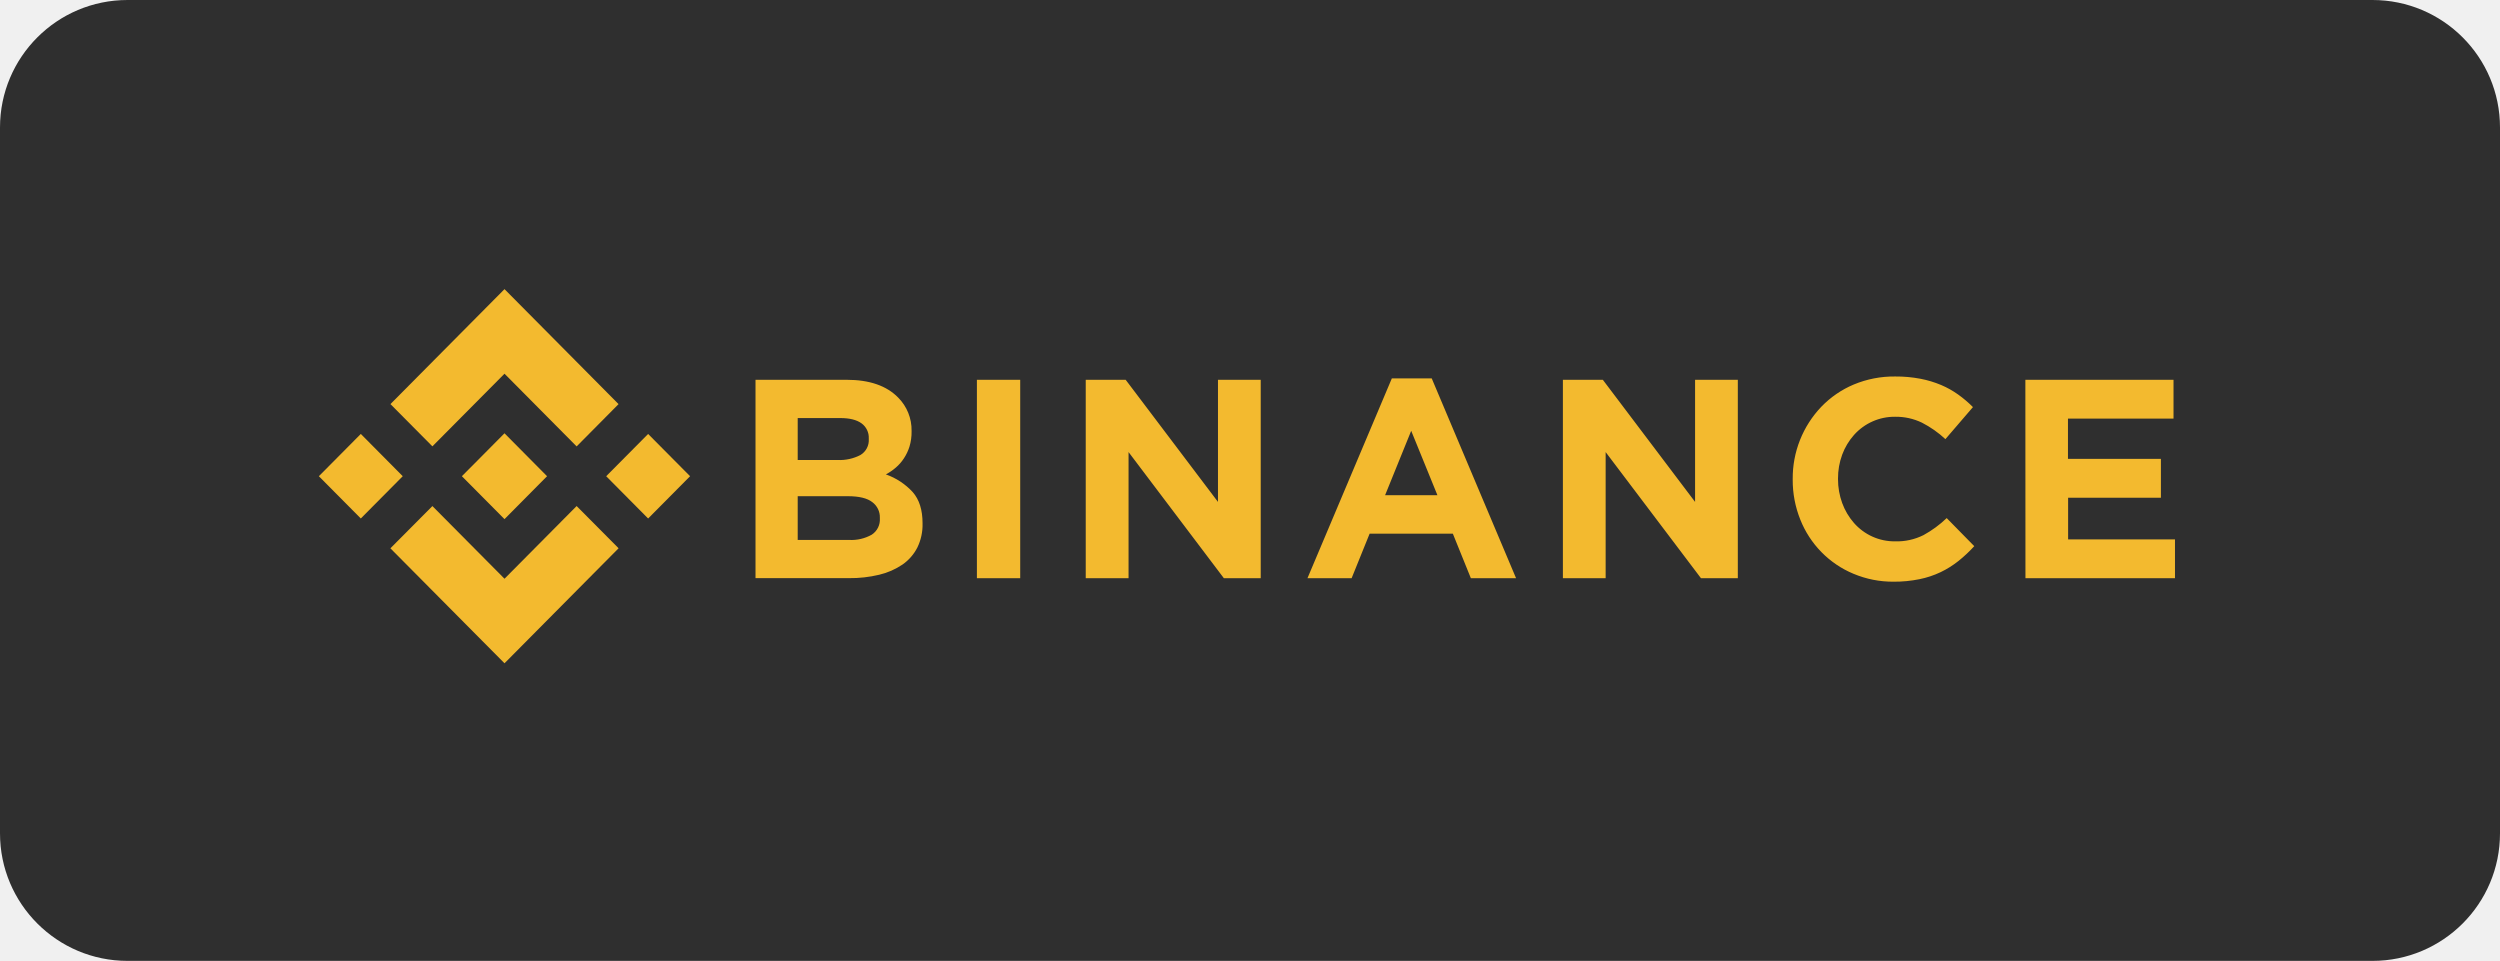
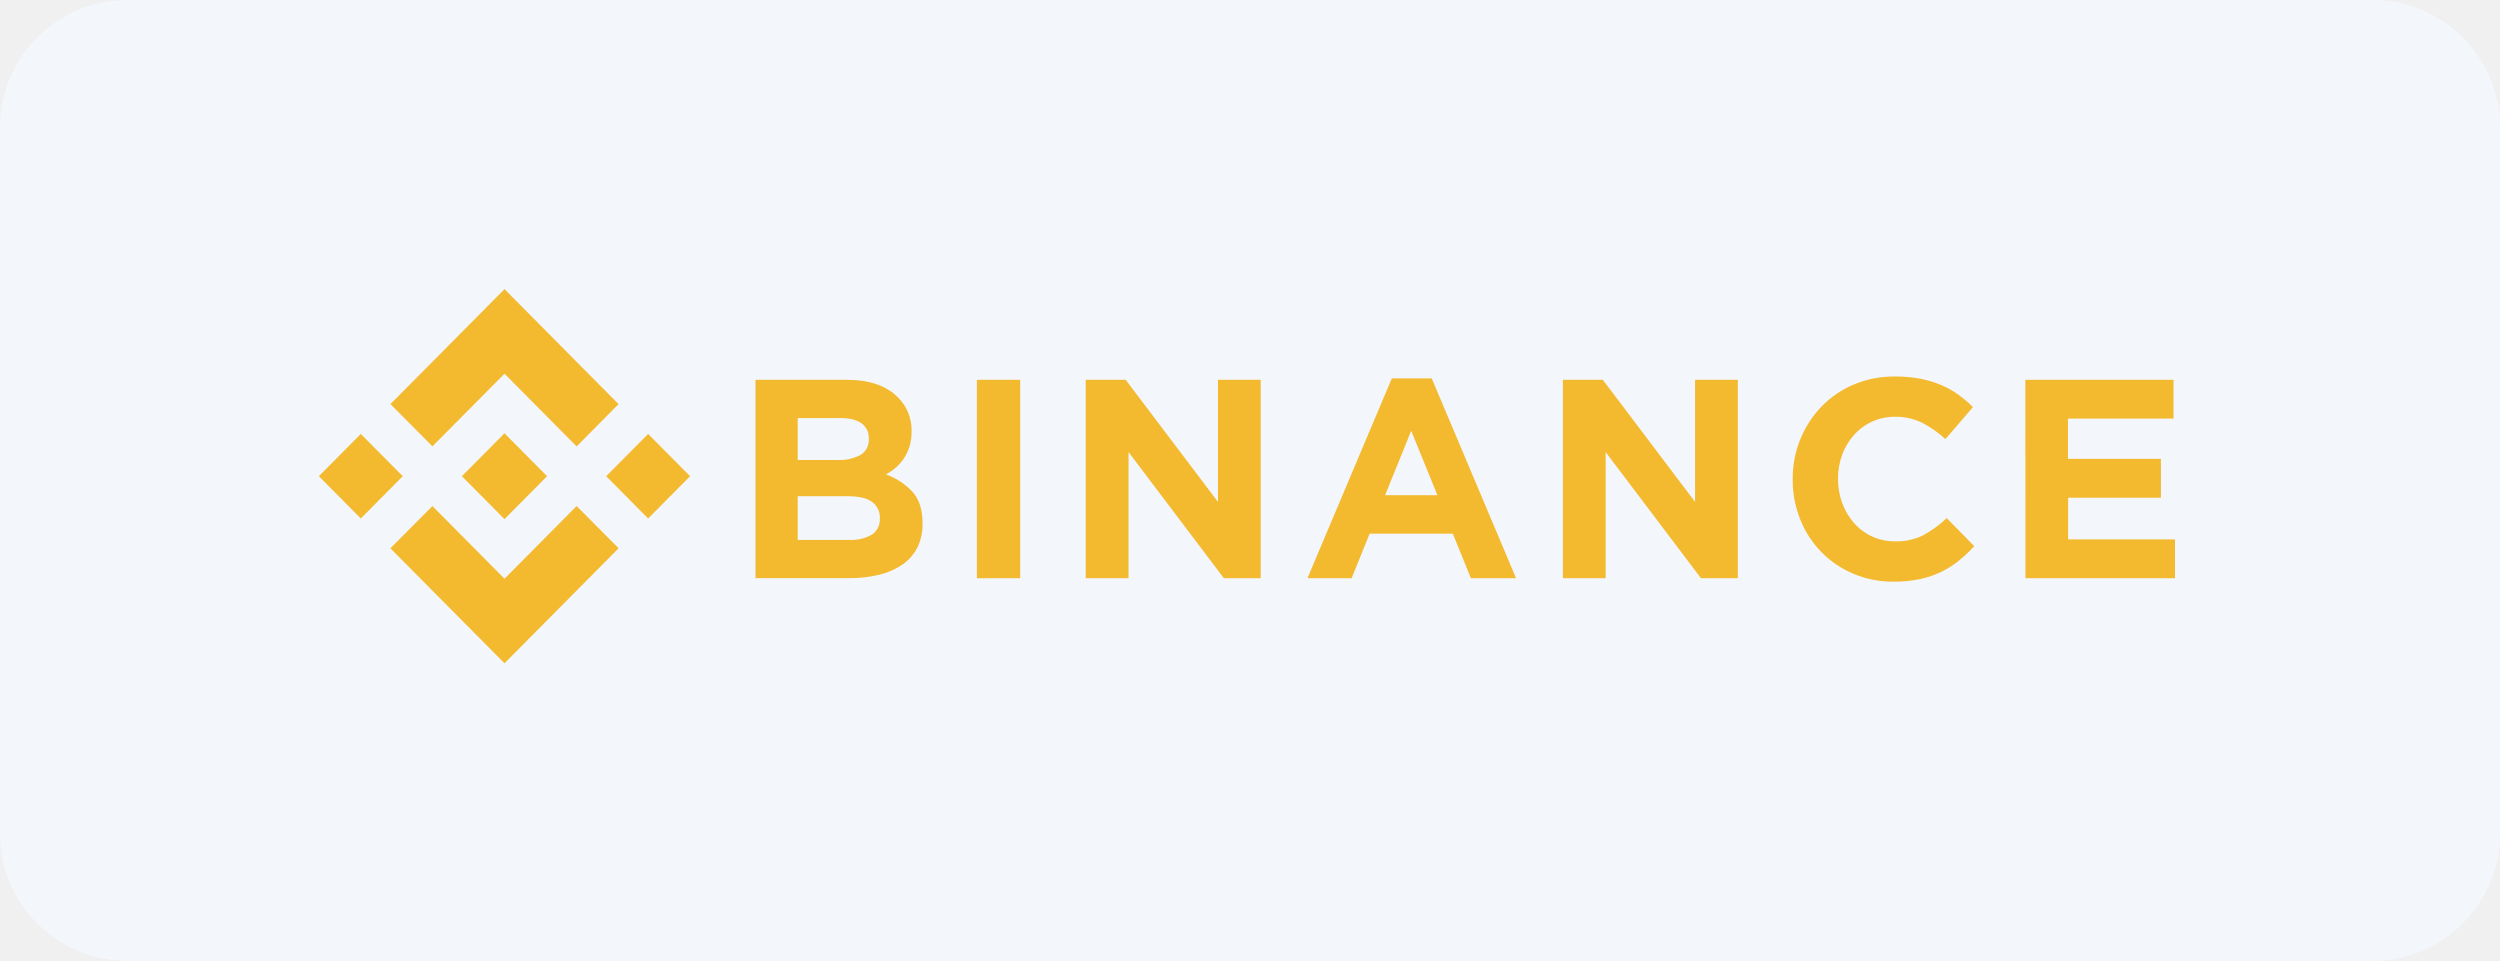
<svg xmlns="http://www.w3.org/2000/svg" width="294" height="113" viewBox="0 0 294 113" fill="none">
-   <rect width="294" height="113" rx="15" fill="#2F2F2F" />
+   <rect width="294" height="113" rx="15" fill="#F3F6FB" />
  <g clip-path="url(#clip0_364_23711)" fill="#F3BA2F">
    <path d="m50.85 52.49 8.48-8.542 8.482 8.55 4.93-4.974L59.33 34.002 45.917 47.521l4.934 4.97ZM37.498 56.003l4.933-4.972 4.932 4.972-4.932 4.97-4.933-4.97ZM50.85 59.514l8.48 8.545 8.482-8.549 4.934 4.966-.004.004L59.33 78.002 45.917 64.487l-.007-.007 4.94-4.966ZM71.288 56.004l4.932-4.971 4.933 4.97-4.933 4.972-4.932-4.971Z" />
    <path d="m64.333 56-5.003-5.046-3.7 3.73-.428.427-.875.882-.007.007.007.01 5.003 5.04 5.003-5.046.003-.004h-.003ZM88.848 44.664h10.73c2.662 0 4.676.695 6.042 2.085a5.411 5.411 0 0 1 1.582 3.934v.066a5.827 5.827 0 0 1-.245 1.765c-.152.493-.374.961-.658 1.39-.265.405-.585.77-.952 1.085-.358.31-.75.579-1.169.8a7.805 7.805 0 0 1 3.162 2.084c.768.88 1.152 2.097 1.152 3.65v.065c.022.97-.188 1.93-.611 2.801a5.441 5.441 0 0 1-1.748 2.002 8.259 8.259 0 0 1-2.741 1.2 14.61 14.61 0 0 1-3.548.399H88.848V44.664Zm9.655 9.432a5.272 5.272 0 0 0 2.679-.584 2.027 2.027 0 0 0 .986-1.884v-.066a2.077 2.077 0 0 0-.859-1.782c-.572-.41-1.398-.616-2.479-.616h-5.02v4.932h4.693Zm1.355 9.4a4.866 4.866 0 0 0 2.655-.615 2.112 2.112 0 0 0 .958-1.918v-.066a2.197 2.197 0 0 0-.893-1.849c-.593-.463-1.551-.695-2.875-.695H93.81v5.143h6.048ZM114.884 44.664h5.093v23.333h-5.093V44.664ZM127.683 44.664h4.697l10.854 14.36v-14.36h5.027v23.333h-4.334l-11.209-14.833v14.833h-5.035V44.664ZM163.681 44.497h4.689l9.92 23.5h-5.317l-2.117-5.234h-9.789l-2.117 5.234h-5.192l9.923-23.5Zm5.358 13.734-3.082-7.569-3.069 7.57h6.151ZM183.797 44.664h4.696l10.848 14.36v-14.36h5.027v23.333h-4.334l-11.21-14.833v14.833h-5.027V44.664ZM222.698 68.407a11.961 11.961 0 0 1-4.731-.932 11.422 11.422 0 0 1-3.764-2.546 11.518 11.518 0 0 1-2.487-3.82 12.427 12.427 0 0 1-.893-4.702v-.066a12.157 12.157 0 0 1 3.375-8.518c1.078-1.115 2.368-2 3.793-2.6 1.55-.647 3.215-.97 4.893-.948.992-.008 1.983.082 2.958.267.835.16 1.65.405 2.435.734a10.51 10.51 0 0 1 2.017 1.132c.614.44 1.19.931 1.724 1.467l-3.238 3.767a12.321 12.321 0 0 0-2.758-1.936 7.017 7.017 0 0 0-3.159-.695 6.359 6.359 0 0 0-2.641.544 6.399 6.399 0 0 0-2.186 1.59 7.337 7.337 0 0 0-1.393 2.318 8.013 8.013 0 0 0-.493 2.819v.066c-.003.96.164 1.913.493 2.815a7.42 7.42 0 0 0 1.379 2.332 6.37 6.37 0 0 0 2.18 1.613 6.323 6.323 0 0 0 2.647.555 7.027 7.027 0 0 0 3.355-.733 12.976 12.976 0 0 0 2.728-2.002l3.241 3.302a16.51 16.51 0 0 1-1.852 1.737c-.649.517-1.353.959-2.1 1.317-.795.378-1.634.657-2.496.83-.997.202-2.011.3-3.027.293ZM238.183 44.664h17.423v4.566h-12.413v4.734h10.93v4.566H243.21v4.9h12.568v4.567h-17.585l-.01-23.333Z" />
  </g>
  <defs>
    <clipPath id="clip0_364_23711">
      <path fill="#fff" transform="translate(37.5 34.002)" d="M0 0h218.275v44H0z" />
    </clipPath>
  </defs>
</svg>
